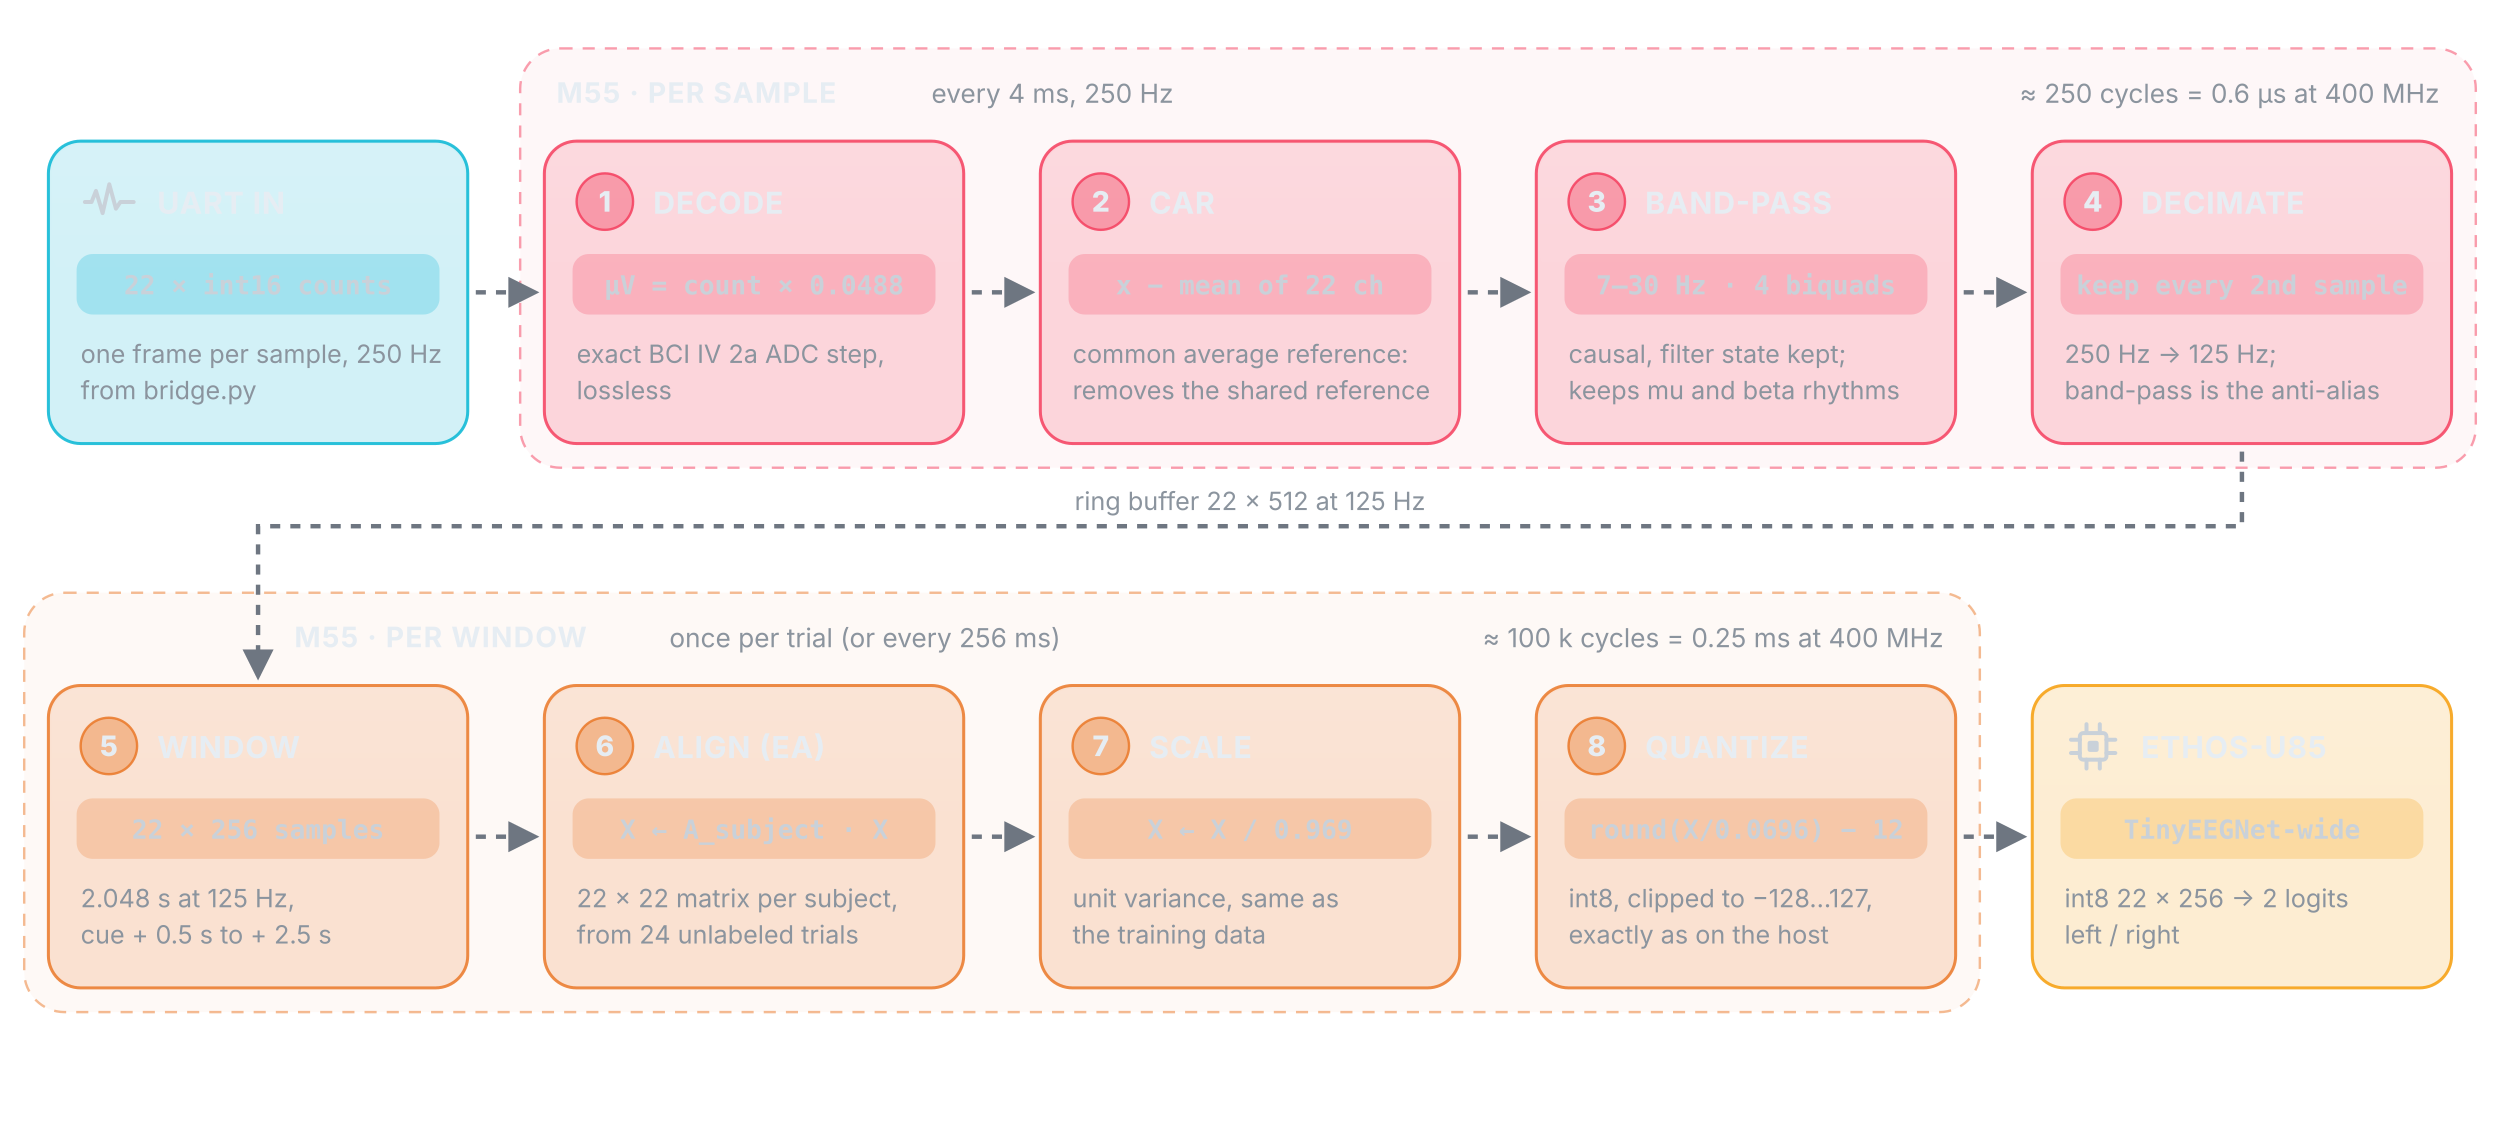
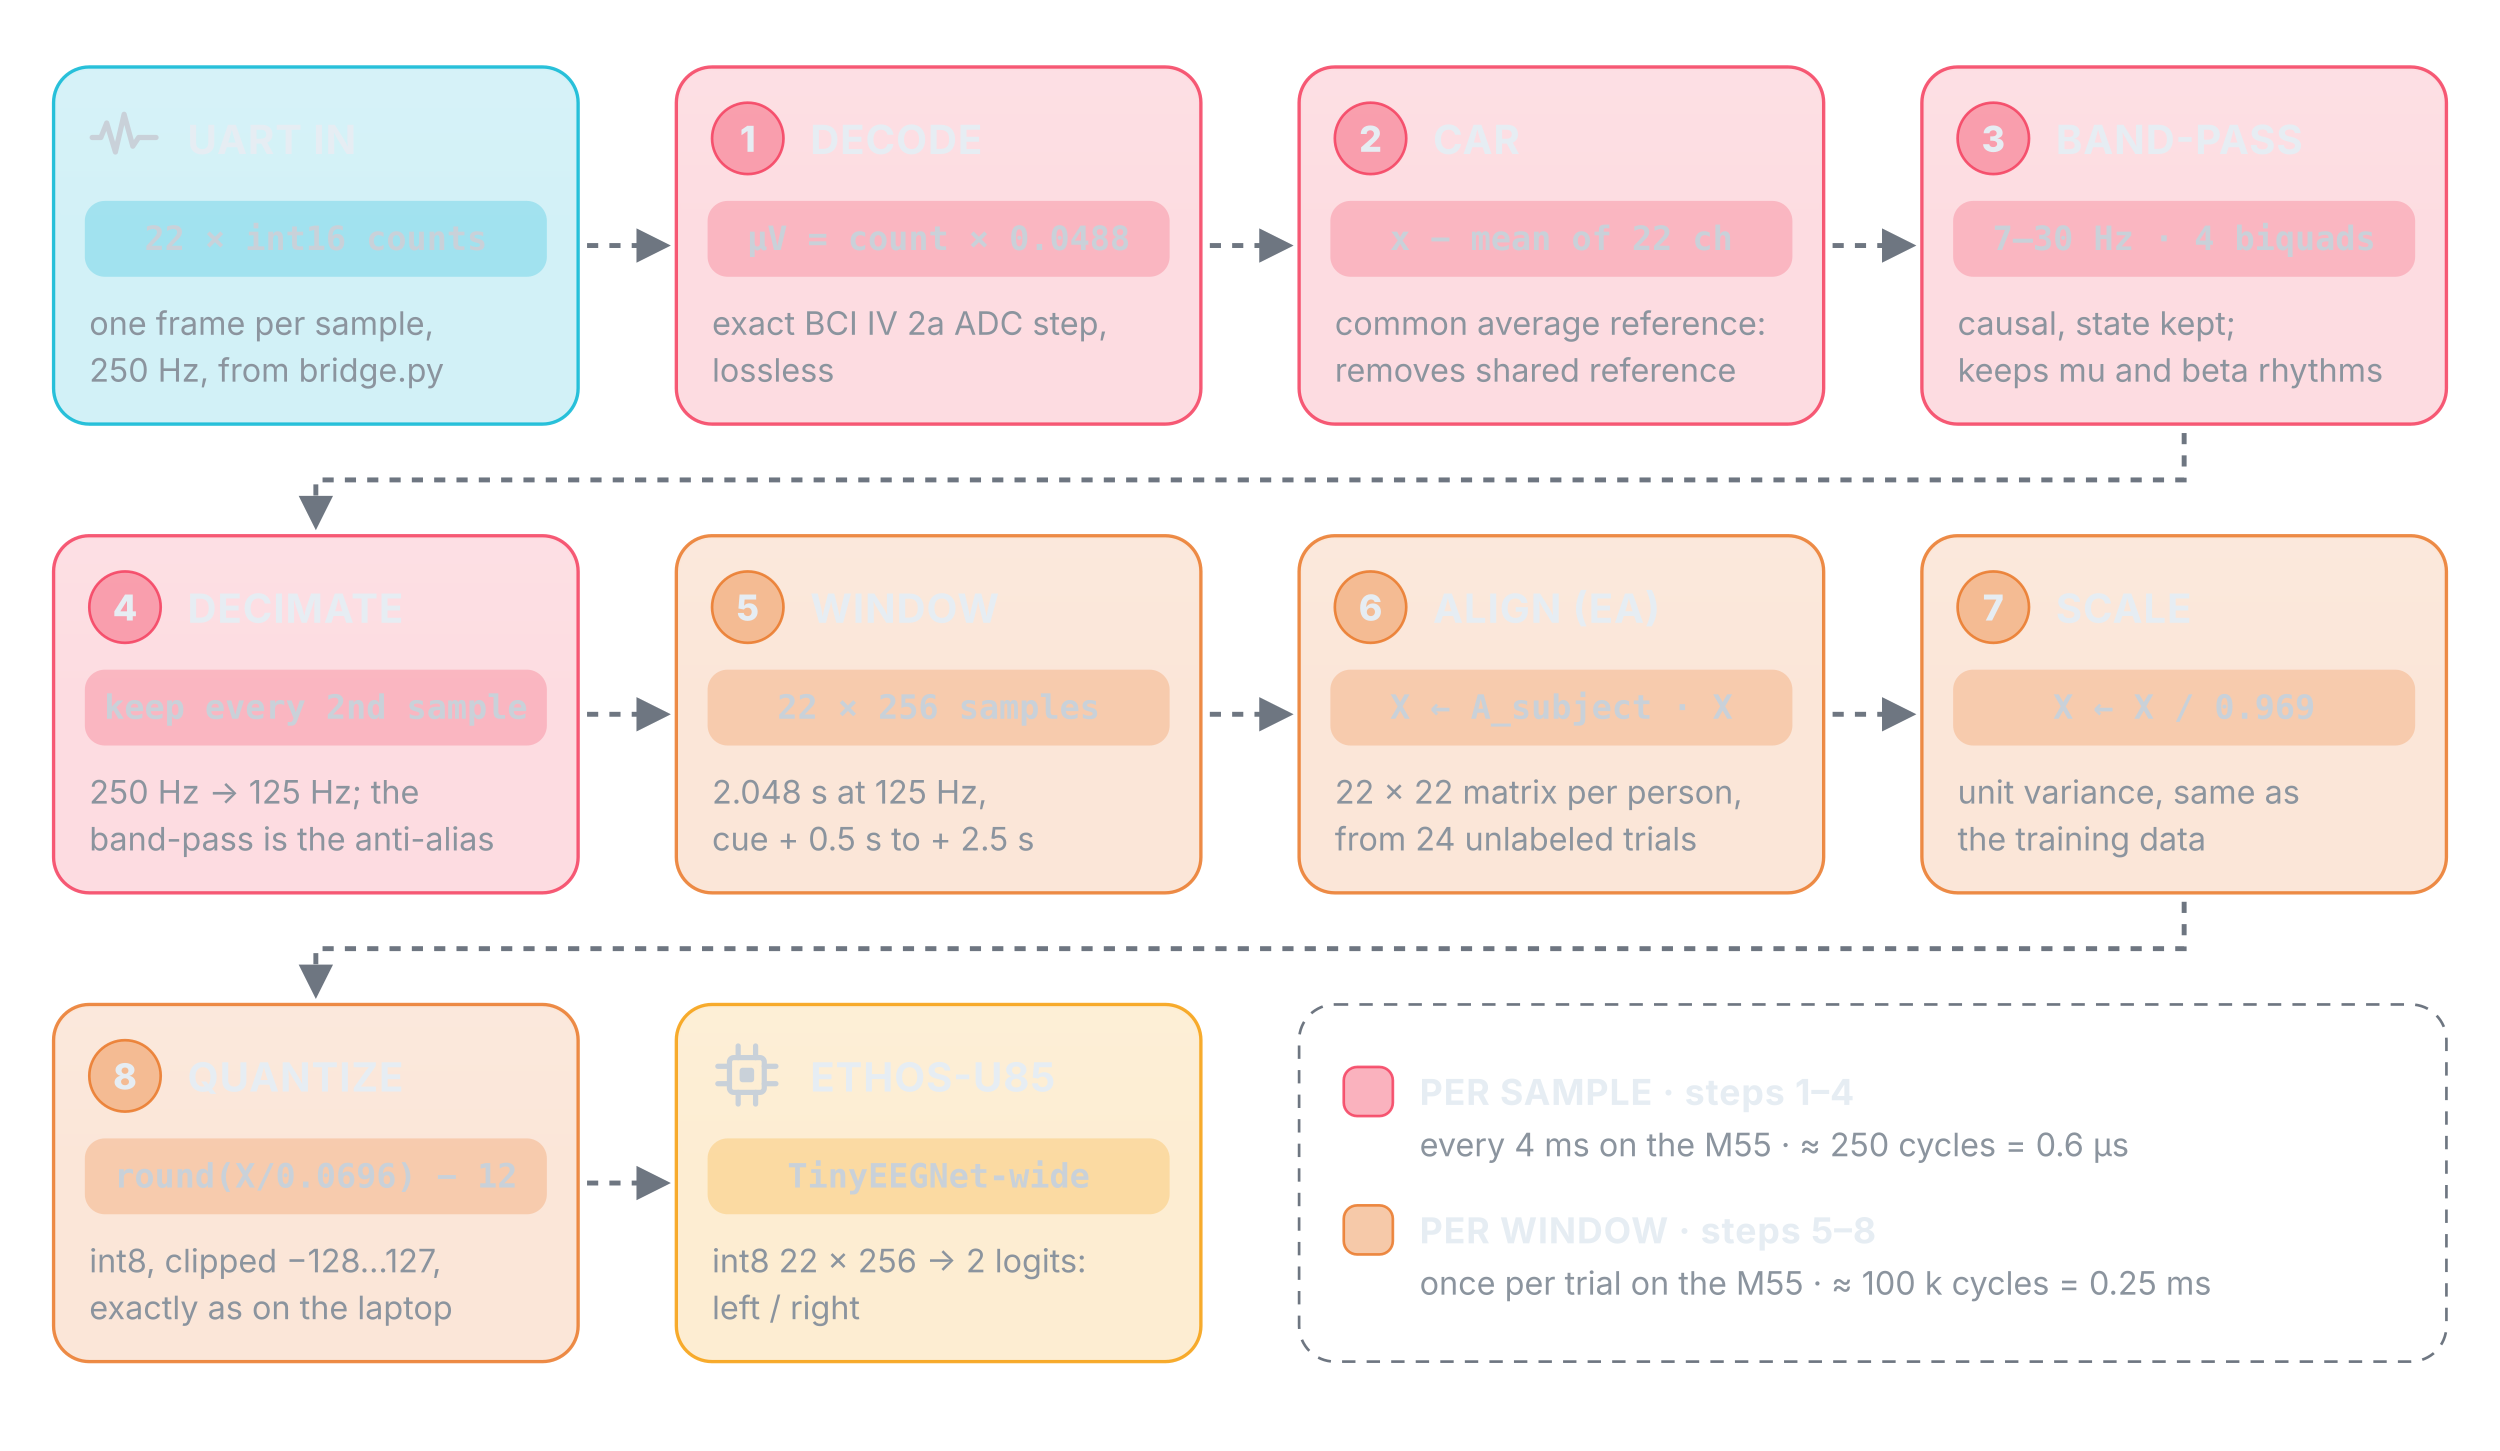
- <svg xmlns="http://www.w3.org/2000/svg" viewBox="0 0 1240 560" width="1240" height="560" font-family="Inter, -apple-system, 'Segoe UI', Helvetica, Arial, sans-serif">
+ <svg xmlns="http://www.w3.org/2000/svg" viewBox="0 0 1120 650" width="1120" height="650" font-family="Inter, -apple-system, 'Segoe UI', Helvetica, Arial, sans-serif">
  <defs>
    <marker id="ah" viewBox="0 0 10 10" refX="9" refY="5" markerWidth="7" markerHeight="7" orient="auto-start-reverse">
      <path d="M0,0 L10,5 L0,10 z" fill="#6e7681" />
    </marker>
    <linearGradient id="sheen" x1="0" y1="0" x2="0" y2="1">
      <stop offset="0" stop-color="#ffffff" stop-opacity="0.1" />
      <stop offset="1" stop-color="#ffffff" stop-opacity="0" />
    </linearGradient>
  </defs>
-   <rect x="258" y="24" width="970" height="208" rx="20" fill="rgba(244,63,94,0.04)" stroke="rgba(244,63,94,0.5)" stroke-width="1.2" stroke-dasharray="6 5" />
-   <text x="276" y="51" font-size="14" font-weight="700" letter-spacing="0.6" fill="#e6edf3">M55 · PER SAMPLE</text>
-   <text x="462" y="51" font-size="13" fill="#8b949e">every 4 ms, 250 Hz</text>
-   <text x="1210" y="51" font-size="13" text-anchor="end" fill="#8b949e">≈ 250 cycles = 0.6 µs at 400 MHz</text>
-   <rect x="12" y="294" width="970" height="208" rx="20" fill="rgba(234,120,40,0.04)" stroke="rgba(234,120,40,0.5)" stroke-width="1.2" stroke-dasharray="6 5" />
-   <text x="146.0" y="321" font-size="14" font-weight="700" letter-spacing="0.6" fill="#e6edf3">M55 · PER WINDOW</text>
-   <text x="332.0" y="321" font-size="13" fill="#8b949e">once per trial (or every 256 ms)</text>
-   <text x="964" y="321" font-size="13" text-anchor="end" fill="#8b949e">≈ 100 k cycles = 0.25 ms at 400 MHz</text>
-   <rect x="24" y="70" width="208" height="150" rx="16" fill="rgba(6,182,212,0.18)" stroke="rgba(6,182,212,0.85)" stroke-width="1.5" />
-   <rect x="25.5" y="71.5" width="205" height="67.5" rx="14.5" fill="url(#sheen)" />
-   <g transform="translate(41,87) scale(1.1)" fill="none" stroke="#c9d1d9" stroke-width="1.8" stroke-linecap="round" stroke-linejoin="round">
+   <rect x="24" y="30" width="235" height="160" rx="16" fill="rgba(6,182,212,0.18)" stroke="rgba(6,182,212,0.85)" stroke-width="1.5" />
+   <rect x="25.5" y="31.5" width="232" height="72.0" rx="14.5" fill="url(#sheen)" />
+   <g transform="translate(40,46) scale(1.3)" fill="none" stroke="#c9d1d9" stroke-width="1.8" stroke-linecap="round" stroke-linejoin="round">
    <path d="M1 12h3l2-5 3 10 3-13 3 11 2-3h6" stroke-dasharray="56 56">
      <animate attributeName="stroke-dashoffset" values="0;-112" dur="2.4s" repeatCount="indefinite" />
    </path>
  </g>
-   <text x="78" y="106" font-size="15" font-weight="700" letter-spacing="0.4" fill="#e6edf3">UART IN</text>
-   <rect x="38" y="126" width="180" height="30" rx="8" fill="rgba(6,182,212,0.24)" />
-   <text x="128.0" y="146" font-size="13" font-weight="600" text-anchor="middle" font-family="ui-monospace, SFMono-Regular, Menlo, Consolas, monospace" fill="#c9d1d9">22 × int16 counts</text>
-   <text x="40" y="180" font-size="12.5" fill="#8b949e">one frame per sample, 250 Hz</text>
-   <text x="40" y="198" font-size="12.5" fill="#8b949e">from bridge.py</text>
-   <rect x="270" y="70" width="208" height="150" rx="16" fill="rgba(244,63,94,0.18)" stroke="rgba(244,63,94,0.85)" stroke-width="1.5" />
-   <rect x="271.5" y="71.5" width="205" height="67.5" rx="14.5" fill="url(#sheen)" />
-   <circle cx="300" cy="100" r="14" fill="rgba(244,63,94,0.4)" stroke="rgba(244,63,94,0.85)" stroke-width="1.2" />
-   <text x="300" y="105" font-size="14" font-weight="800" text-anchor="middle" fill="#e6edf3">1</text>
-   <text x="324" y="106" font-size="15" font-weight="700" letter-spacing="0.4" fill="#e6edf3">DECODE</text>
-   <rect x="284" y="126" width="180" height="30" rx="8" fill="rgba(244,63,94,0.24)" />
-   <text x="374.0" y="146" font-size="13" font-weight="600" text-anchor="middle" font-family="ui-monospace, SFMono-Regular, Menlo, Consolas, monospace" fill="#c9d1d9">µV = count × 0.0488</text>
-   <text x="286" y="180" font-size="12.5" fill="#8b949e">exact BCI IV 2a ADC step,</text>
-   <text x="286" y="198" font-size="12.5" fill="#8b949e">lossless</text>
-   <rect x="516" y="70" width="208" height="150" rx="16" fill="rgba(244,63,94,0.18)" stroke="rgba(244,63,94,0.85)" stroke-width="1.5" />
-   <rect x="517.5" y="71.5" width="205" height="67.5" rx="14.5" fill="url(#sheen)" />
-   <circle cx="546" cy="100" r="14" fill="rgba(244,63,94,0.4)" stroke="rgba(244,63,94,0.85)" stroke-width="1.2" />
-   <text x="546" y="105" font-size="14" font-weight="800" text-anchor="middle" fill="#e6edf3">2</text>
-   <text x="570" y="106" font-size="15" font-weight="700" letter-spacing="0.4" fill="#e6edf3">CAR</text>
-   <rect x="530" y="126" width="180" height="30" rx="8" fill="rgba(244,63,94,0.24)" />
-   <text x="620.0" y="146" font-size="13" font-weight="600" text-anchor="middle" font-family="ui-monospace, SFMono-Regular, Menlo, Consolas, monospace" fill="#c9d1d9">x − mean of 22 ch</text>
-   <text x="532" y="180" font-size="12.5" fill="#8b949e">common average reference:</text>
-   <text x="532" y="198" font-size="12.5" fill="#8b949e">removes the shared reference</text>
-   <rect x="762" y="70" width="208" height="150" rx="16" fill="rgba(244,63,94,0.18)" stroke="rgba(244,63,94,0.85)" stroke-width="1.5" />
-   <rect x="763.5" y="71.5" width="205" height="67.5" rx="14.5" fill="url(#sheen)" />
-   <circle cx="792" cy="100" r="14" fill="rgba(244,63,94,0.4)" stroke="rgba(244,63,94,0.85)" stroke-width="1.2" />
-   <text x="792" y="105" font-size="14" font-weight="800" text-anchor="middle" fill="#e6edf3">3</text>
-   <text x="816" y="106" font-size="15" font-weight="700" letter-spacing="0.4" fill="#e6edf3">BAND-PASS</text>
-   <rect x="776" y="126" width="180" height="30" rx="8" fill="rgba(244,63,94,0.24)" />
-   <text x="866.0" y="146" font-size="13" font-weight="600" text-anchor="middle" font-family="ui-monospace, SFMono-Regular, Menlo, Consolas, monospace" fill="#c9d1d9">7–30 Hz · 4 biquads</text>
-   <text x="778" y="180" font-size="12.5" fill="#8b949e">causal, filter state kept;</text>
-   <text x="778" y="198" font-size="12.5" fill="#8b949e">keeps mu and beta rhythms</text>
-   <rect x="1008" y="70" width="208" height="150" rx="16" fill="rgba(244,63,94,0.18)" stroke="rgba(244,63,94,0.85)" stroke-width="1.5" />
-   <rect x="1009.5" y="71.5" width="205" height="67.5" rx="14.5" fill="url(#sheen)" />
-   <circle cx="1038" cy="100" r="14" fill="rgba(244,63,94,0.4)" stroke="rgba(244,63,94,0.85)" stroke-width="1.2" />
-   <text x="1038" y="105" font-size="14" font-weight="800" text-anchor="middle" fill="#e6edf3">4</text>
-   <text x="1062" y="106" font-size="15" font-weight="700" letter-spacing="0.4" fill="#e6edf3">DECIMATE</text>
-   <rect x="1022" y="126" width="180" height="30" rx="8" fill="rgba(244,63,94,0.24)" />
-   <text x="1112.0" y="146" font-size="13" font-weight="600" text-anchor="middle" font-family="ui-monospace, SFMono-Regular, Menlo, Consolas, monospace" fill="#c9d1d9">keep every 2nd sample</text>
-   <text x="1024" y="180" font-size="12.5" fill="#8b949e">250 Hz → 125 Hz;</text>
-   <text x="1024" y="198" font-size="12.5" fill="#8b949e">band-pass is the anti-alias</text>
-   <rect x="24" y="340" width="208" height="150" rx="16" fill="rgba(234,120,40,0.18)" stroke="rgba(234,120,40,0.85)" stroke-width="1.5" />
-   <rect x="25.5" y="341.5" width="205" height="67.5" rx="14.5" fill="url(#sheen)" />
-   <circle cx="54" cy="370" r="14" fill="rgba(234,120,40,0.4)" stroke="rgba(234,120,40,0.85)" stroke-width="1.2" />
-   <text x="54" y="375" font-size="14" font-weight="800" text-anchor="middle" fill="#e6edf3">5</text>
-   <text x="78" y="376" font-size="15" font-weight="700" letter-spacing="0.4" fill="#e6edf3">WINDOW</text>
-   <rect x="38" y="396" width="180" height="30" rx="8" fill="rgba(234,120,40,0.24)" />
-   <text x="128.0" y="416" font-size="13" font-weight="600" text-anchor="middle" font-family="ui-monospace, SFMono-Regular, Menlo, Consolas, monospace" fill="#c9d1d9">22 × 256 samples</text>
-   <text x="40" y="450" font-size="12.5" fill="#8b949e">2.048 s at 125 Hz,</text>
-   <text x="40" y="468" font-size="12.5" fill="#8b949e">cue + 0.5 s to + 2.5 s</text>
-   <rect x="270" y="340" width="208" height="150" rx="16" fill="rgba(234,120,40,0.18)" stroke="rgba(234,120,40,0.85)" stroke-width="1.5" />
-   <rect x="271.5" y="341.5" width="205" height="67.5" rx="14.5" fill="url(#sheen)" />
-   <circle cx="300" cy="370" r="14" fill="rgba(234,120,40,0.4)" stroke="rgba(234,120,40,0.85)" stroke-width="1.2" />
-   <text x="300" y="375" font-size="14" font-weight="800" text-anchor="middle" fill="#e6edf3">6</text>
-   <text x="324" y="376" font-size="15" font-weight="700" letter-spacing="0.4" fill="#e6edf3">ALIGN (EA)</text>
-   <rect x="284" y="396" width="180" height="30" rx="8" fill="rgba(234,120,40,0.24)" />
-   <text x="374.0" y="416" font-size="13" font-weight="600" text-anchor="middle" font-family="ui-monospace, SFMono-Regular, Menlo, Consolas, monospace" fill="#c9d1d9">X ← A_subject · X</text>
-   <text x="286" y="450" font-size="12.5" fill="#8b949e">22 × 22 matrix per subject,</text>
-   <text x="286" y="468" font-size="12.5" fill="#8b949e">from 24 unlabeled trials</text>
-   <rect x="516" y="340" width="208" height="150" rx="16" fill="rgba(234,120,40,0.18)" stroke="rgba(234,120,40,0.85)" stroke-width="1.5" />
-   <rect x="517.5" y="341.5" width="205" height="67.5" rx="14.5" fill="url(#sheen)" />
-   <circle cx="546" cy="370" r="14" fill="rgba(234,120,40,0.4)" stroke="rgba(234,120,40,0.85)" stroke-width="1.2" />
-   <text x="546" y="375" font-size="14" font-weight="800" text-anchor="middle" fill="#e6edf3">7</text>
-   <text x="570" y="376" font-size="15" font-weight="700" letter-spacing="0.4" fill="#e6edf3">SCALE</text>
-   <rect x="530" y="396" width="180" height="30" rx="8" fill="rgba(234,120,40,0.24)" />
-   <text x="620.0" y="416" font-size="13" font-weight="600" text-anchor="middle" font-family="ui-monospace, SFMono-Regular, Menlo, Consolas, monospace" fill="#c9d1d9">X ← X / 0.969</text>
-   <text x="532" y="450" font-size="12.5" fill="#8b949e">unit variance, same as</text>
-   <text x="532" y="468" font-size="12.5" fill="#8b949e">the training data</text>
-   <rect x="762" y="340" width="208" height="150" rx="16" fill="rgba(234,120,40,0.18)" stroke="rgba(234,120,40,0.85)" stroke-width="1.5" />
-   <rect x="763.5" y="341.5" width="205" height="67.5" rx="14.5" fill="url(#sheen)" />
-   <circle cx="792" cy="370" r="14" fill="rgba(234,120,40,0.4)" stroke="rgba(234,120,40,0.85)" stroke-width="1.2" />
-   <text x="792" y="375" font-size="14" font-weight="800" text-anchor="middle" fill="#e6edf3">8</text>
-   <text x="816" y="376" font-size="15" font-weight="700" letter-spacing="0.4" fill="#e6edf3">QUANTIZE</text>
-   <rect x="776" y="396" width="180" height="30" rx="8" fill="rgba(234,120,40,0.24)" />
-   <text x="866.0" y="416" font-size="13" font-weight="600" text-anchor="middle" font-family="ui-monospace, SFMono-Regular, Menlo, Consolas, monospace" fill="#c9d1d9">round(X/0.0696) − 12</text>
-   <text x="778" y="450" font-size="12.5" fill="#8b949e">int8, clipped to −128…127,</text>
-   <text x="778" y="468" font-size="12.5" fill="#8b949e">exactly as on the host</text>
-   <rect x="1008" y="340" width="208" height="150" rx="16" fill="rgba(245,158,11,0.18)" stroke="rgba(245,158,11,0.85)" stroke-width="1.5" />
-   <rect x="1009.5" y="341.5" width="205" height="67.5" rx="14.5" fill="url(#sheen)" />
-   <g transform="translate(1025,357) scale(1.1)" fill="none" stroke="#c9d1d9" stroke-width="1.8" stroke-linecap="round" stroke-linejoin="round">
+   <text x="84" y="69" font-size="18" font-weight="700" letter-spacing="0.4" fill="#e6edf3">UART IN</text>
+   <rect x="38" y="90" width="207" height="34" rx="9" fill="rgba(6,182,212,0.24)" />
+   <text x="141.5" y="112" font-size="15" font-weight="600" text-anchor="middle" font-family="ui-monospace, SFMono-Regular, Menlo, Consolas, monospace" fill="#c9d1d9">22 × int16 counts</text>
+   <text x="40" y="150" font-size="14.5" fill="#8b949e">one frame per sample,</text>
+   <text x="40" y="171" font-size="14.5" fill="#8b949e">250 Hz, from bridge.py</text>
+   <rect x="303" y="30" width="235" height="160" rx="16" fill="rgba(244,63,94,0.18)" stroke="rgba(244,63,94,0.85)" stroke-width="1.5" />
+   <rect x="304.5" y="31.5" width="232" height="72.0" rx="14.5" fill="url(#sheen)" />
+   <circle cx="335" cy="62" r="16" fill="rgba(244,63,94,0.4)" stroke="rgba(244,63,94,0.85)" stroke-width="1.2" />
+   <text x="335" y="68" font-size="16" font-weight="800" text-anchor="middle" fill="#e6edf3">1</text>
+   <text x="363" y="69" font-size="18" font-weight="700" letter-spacing="0.4" fill="#e6edf3">DECODE</text>
+   <rect x="317" y="90" width="207" height="34" rx="9" fill="rgba(244,63,94,0.24)" />
+   <text x="420.5" y="112" font-size="15" font-weight="600" text-anchor="middle" font-family="ui-monospace, SFMono-Regular, Menlo, Consolas, monospace" fill="#c9d1d9">µV = count × 0.0488</text>
+   <text x="319" y="150" font-size="14.5" fill="#8b949e">exact BCI IV 2a ADC step,</text>
+   <text x="319" y="171" font-size="14.5" fill="#8b949e">lossless</text>
+   <rect x="582" y="30" width="235" height="160" rx="16" fill="rgba(244,63,94,0.18)" stroke="rgba(244,63,94,0.85)" stroke-width="1.5" />
+   <rect x="583.5" y="31.5" width="232" height="72.0" rx="14.5" fill="url(#sheen)" />
+   <circle cx="614" cy="62" r="16" fill="rgba(244,63,94,0.4)" stroke="rgba(244,63,94,0.85)" stroke-width="1.2" />
+   <text x="614" y="68" font-size="16" font-weight="800" text-anchor="middle" fill="#e6edf3">2</text>
+   <text x="642" y="69" font-size="18" font-weight="700" letter-spacing="0.4" fill="#e6edf3">CAR</text>
+   <rect x="596" y="90" width="207" height="34" rx="9" fill="rgba(244,63,94,0.24)" />
+   <text x="699.5" y="112" font-size="15" font-weight="600" text-anchor="middle" font-family="ui-monospace, SFMono-Regular, Menlo, Consolas, monospace" fill="#c9d1d9">x − mean of 22 ch</text>
+   <text x="598" y="150" font-size="14.5" fill="#8b949e">common average reference:</text>
+   <text x="598" y="171" font-size="14.5" fill="#8b949e">removes shared reference</text>
+   <rect x="861" y="30" width="235" height="160" rx="16" fill="rgba(244,63,94,0.18)" stroke="rgba(244,63,94,0.85)" stroke-width="1.5" />
+   <rect x="862.5" y="31.5" width="232" height="72.0" rx="14.5" fill="url(#sheen)" />
+   <circle cx="893" cy="62" r="16" fill="rgba(244,63,94,0.4)" stroke="rgba(244,63,94,0.85)" stroke-width="1.2" />
+   <text x="893" y="68" font-size="16" font-weight="800" text-anchor="middle" fill="#e6edf3">3</text>
+   <text x="921" y="69" font-size="18" font-weight="700" letter-spacing="0.4" fill="#e6edf3">BAND-PASS</text>
+   <rect x="875" y="90" width="207" height="34" rx="9" fill="rgba(244,63,94,0.24)" />
+   <text x="978.5" y="112" font-size="15" font-weight="600" text-anchor="middle" font-family="ui-monospace, SFMono-Regular, Menlo, Consolas, monospace" fill="#c9d1d9">7–30 Hz · 4 biquads</text>
+   <text x="877" y="150" font-size="14.5" fill="#8b949e">causal, state kept;</text>
+   <text x="877" y="171" font-size="14.5" fill="#8b949e">keeps mu and beta rhythms</text>
+   <rect x="24" y="240" width="235" height="160" rx="16" fill="rgba(244,63,94,0.18)" stroke="rgba(244,63,94,0.85)" stroke-width="1.5" />
+   <rect x="25.5" y="241.5" width="232" height="72.0" rx="14.5" fill="url(#sheen)" />
+   <circle cx="56" cy="272" r="16" fill="rgba(244,63,94,0.4)" stroke="rgba(244,63,94,0.85)" stroke-width="1.2" />
+   <text x="56" y="278" font-size="16" font-weight="800" text-anchor="middle" fill="#e6edf3">4</text>
+   <text x="84" y="279" font-size="18" font-weight="700" letter-spacing="0.4" fill="#e6edf3">DECIMATE</text>
+   <rect x="38" y="300" width="207" height="34" rx="9" fill="rgba(244,63,94,0.24)" />
+   <text x="141.5" y="322" font-size="15" font-weight="600" text-anchor="middle" font-family="ui-monospace, SFMono-Regular, Menlo, Consolas, monospace" fill="#c9d1d9">keep every 2nd sample</text>
+   <text x="40" y="360" font-size="14.5" fill="#8b949e">250 Hz → 125 Hz; the</text>
+   <text x="40" y="381" font-size="14.5" fill="#8b949e">band-pass is the anti-alias</text>
+   <rect x="303" y="240" width="235" height="160" rx="16" fill="rgba(234,120,40,0.18)" stroke="rgba(234,120,40,0.85)" stroke-width="1.5" />
+   <rect x="304.5" y="241.5" width="232" height="72.0" rx="14.5" fill="url(#sheen)" />
+   <circle cx="335" cy="272" r="16" fill="rgba(234,120,40,0.4)" stroke="rgba(234,120,40,0.85)" stroke-width="1.2" />
+   <text x="335" y="278" font-size="16" font-weight="800" text-anchor="middle" fill="#e6edf3">5</text>
+   <text x="363" y="279" font-size="18" font-weight="700" letter-spacing="0.4" fill="#e6edf3">WINDOW</text>
+   <rect x="317" y="300" width="207" height="34" rx="9" fill="rgba(234,120,40,0.24)" />
+   <text x="420.5" y="322" font-size="15" font-weight="600" text-anchor="middle" font-family="ui-monospace, SFMono-Regular, Menlo, Consolas, monospace" fill="#c9d1d9">22 × 256 samples</text>
+   <text x="319" y="360" font-size="14.5" fill="#8b949e">2.048 s at 125 Hz,</text>
+   <text x="319" y="381" font-size="14.5" fill="#8b949e">cue + 0.5 s to + 2.5 s</text>
+   <rect x="582" y="240" width="235" height="160" rx="16" fill="rgba(234,120,40,0.18)" stroke="rgba(234,120,40,0.85)" stroke-width="1.5" />
+   <rect x="583.5" y="241.5" width="232" height="72.0" rx="14.5" fill="url(#sheen)" />
+   <circle cx="614" cy="272" r="16" fill="rgba(234,120,40,0.4)" stroke="rgba(234,120,40,0.85)" stroke-width="1.2" />
+   <text x="614" y="278" font-size="16" font-weight="800" text-anchor="middle" fill="#e6edf3">6</text>
+   <text x="642" y="279" font-size="18" font-weight="700" letter-spacing="0.4" fill="#e6edf3">ALIGN (EA)</text>
+   <rect x="596" y="300" width="207" height="34" rx="9" fill="rgba(234,120,40,0.24)" />
+   <text x="699.5" y="322" font-size="15" font-weight="600" text-anchor="middle" font-family="ui-monospace, SFMono-Regular, Menlo, Consolas, monospace" fill="#c9d1d9">X ← A_subject · X</text>
+   <text x="598" y="360" font-size="14.5" fill="#8b949e">22 × 22 matrix per person,</text>
+   <text x="598" y="381" font-size="14.5" fill="#8b949e">from 24 unlabeled trials</text>
+   <rect x="861" y="240" width="235" height="160" rx="16" fill="rgba(234,120,40,0.18)" stroke="rgba(234,120,40,0.85)" stroke-width="1.5" />
+   <rect x="862.5" y="241.5" width="232" height="72.0" rx="14.5" fill="url(#sheen)" />
+   <circle cx="893" cy="272" r="16" fill="rgba(234,120,40,0.4)" stroke="rgba(234,120,40,0.85)" stroke-width="1.2" />
+   <text x="893" y="278" font-size="16" font-weight="800" text-anchor="middle" fill="#e6edf3">7</text>
+   <text x="921" y="279" font-size="18" font-weight="700" letter-spacing="0.4" fill="#e6edf3">SCALE</text>
+   <rect x="875" y="300" width="207" height="34" rx="9" fill="rgba(234,120,40,0.24)" />
+   <text x="978.5" y="322" font-size="15" font-weight="600" text-anchor="middle" font-family="ui-monospace, SFMono-Regular, Menlo, Consolas, monospace" fill="#c9d1d9">X ← X / 0.969</text>
+   <text x="877" y="360" font-size="14.5" fill="#8b949e">unit variance, same as</text>
+   <text x="877" y="381" font-size="14.5" fill="#8b949e">the training data</text>
+   <rect x="24" y="450" width="235" height="160" rx="16" fill="rgba(234,120,40,0.18)" stroke="rgba(234,120,40,0.85)" stroke-width="1.5" />
+   <rect x="25.5" y="451.5" width="232" height="72.0" rx="14.5" fill="url(#sheen)" />
+   <circle cx="56" cy="482" r="16" fill="rgba(234,120,40,0.4)" stroke="rgba(234,120,40,0.85)" stroke-width="1.2" />
+   <text x="56" y="488" font-size="16" font-weight="800" text-anchor="middle" fill="#e6edf3">8</text>
+   <text x="84" y="489" font-size="18" font-weight="700" letter-spacing="0.4" fill="#e6edf3">QUANTIZE</text>
+   <rect x="38" y="510" width="207" height="34" rx="9" fill="rgba(234,120,40,0.24)" />
+   <text x="141.5" y="532" font-size="15" font-weight="600" text-anchor="middle" font-family="ui-monospace, SFMono-Regular, Menlo, Consolas, monospace" fill="#c9d1d9">round(X/0.0696) − 12</text>
+   <text x="40" y="570" font-size="14.5" fill="#8b949e">int8, clipped −128…127,</text>
+   <text x="40" y="591" font-size="14.5" fill="#8b949e">exactly as on the laptop</text>
+   <rect x="303" y="450" width="235" height="160" rx="16" fill="rgba(245,158,11,0.18)" stroke="rgba(245,158,11,0.85)" stroke-width="1.5" />
+   <rect x="304.5" y="451.5" width="232" height="72.0" rx="14.5" fill="url(#sheen)" />
+   <g transform="translate(319,466) scale(1.3)" fill="none" stroke="#c9d1d9" stroke-width="1.8" stroke-linecap="round" stroke-linejoin="round">
    <rect x="6" y="6" width="12" height="12" rx="1.5" />
    <path d="M9 2v4M15 2v4M9 18v4M15 18v4M2 9h4M2 15h4M18 9h4M18 15h4" />
    <rect x="9.5" y="9.5" width="5" height="5" rx="1" fill="#c9d1d9" stroke="none">
      <animate attributeName="opacity" values="1;0.25;1" dur="0.8s" repeatCount="indefinite" />
    </rect>
  </g>
-   <text x="1062" y="376" font-size="15" font-weight="700" letter-spacing="0.4" fill="#e6edf3">ETHOS-U85</text>
-   <rect x="1022" y="396" width="180" height="30" rx="8" fill="rgba(245,158,11,0.24)" />
-   <text x="1112.0" y="416" font-size="13" font-weight="600" text-anchor="middle" font-family="ui-monospace, SFMono-Regular, Menlo, Consolas, monospace" fill="#c9d1d9">TinyEEGNet-wide</text>
-   <text x="1024" y="450" font-size="12.5" fill="#8b949e">int8 22 × 256 → 2 logits</text>
-   <text x="1024" y="468" font-size="12.5" fill="#8b949e">left / right</text>
-   <path d="M236,145.0 H266" fill="none" stroke="#6e7681" stroke-width="2.2" stroke-dasharray="5 5" marker-end="url(#ah)">
+   <text x="363" y="489" font-size="18" font-weight="700" letter-spacing="0.4" fill="#e6edf3">ETHOS-U85</text>
+   <rect x="317" y="510" width="207" height="34" rx="9" fill="rgba(245,158,11,0.24)" />
+   <text x="420.5" y="532" font-size="15" font-weight="600" text-anchor="middle" font-family="ui-monospace, SFMono-Regular, Menlo, Consolas, monospace" fill="#c9d1d9">TinyEEGNet-wide</text>
+   <text x="319" y="570" font-size="14.5" fill="#8b949e">int8 22 × 256 → 2 logits:</text>
+   <text x="319" y="591" font-size="14.5" fill="#8b949e">left / right</text>
+   <rect x="582" y="450" width="514" height="160" rx="16" fill="none" stroke="#6e7681" stroke-width="1.2" stroke-dasharray="6 5" />
+   <rect x="602" y="478" width="22" height="22" rx="6" fill="rgba(244,63,94,0.4)" stroke="rgba(244,63,94,0.85)" stroke-width="1.2" />
+   <text x="636" y="495" font-size="16" font-weight="700" letter-spacing="0.4" fill="#e6edf3">PER SAMPLE · steps 1–4</text>
+   <text x="636" y="518" font-size="14.5" fill="#8b949e">every 4 ms on the M55 · ≈ 250 cycles = 0.6 µs</text>
+   <rect x="602" y="540" width="22" height="22" rx="6" fill="rgba(234,120,40,0.4)" stroke="rgba(234,120,40,0.85)" stroke-width="1.2" />
+   <text x="636" y="557" font-size="16" font-weight="700" letter-spacing="0.4" fill="#e6edf3">PER WINDOW · steps 5–8</text>
+   <text x="636" y="580" font-size="14.5" fill="#8b949e">once per trial on the M55 · ≈ 100 k cycles = 0.25 ms</text>
+   <path d="M263,110.0 H299" fill="none" stroke="#6e7681" stroke-width="2.2" stroke-dasharray="5 5" marker-end="url(#ah)">
    <animate attributeName="stroke-dashoffset" from="10" to="0" dur="0.6s" repeatCount="indefinite" />
  </path>
-   <path d="M236,415.0 H266" fill="none" stroke="#6e7681" stroke-width="2.2" stroke-dasharray="5 5" marker-end="url(#ah)">
+   <path d="M542,110.0 H578" fill="none" stroke="#6e7681" stroke-width="2.2" stroke-dasharray="5 5" marker-end="url(#ah)">
    <animate attributeName="stroke-dashoffset" from="10" to="0" dur="0.6s" repeatCount="indefinite" />
  </path>
-   <path d="M482,145.0 H512" fill="none" stroke="#6e7681" stroke-width="2.2" stroke-dasharray="5 5" marker-end="url(#ah)">
+   <path d="M821,110.0 H857" fill="none" stroke="#6e7681" stroke-width="2.2" stroke-dasharray="5 5" marker-end="url(#ah)">
    <animate attributeName="stroke-dashoffset" from="10" to="0" dur="0.6s" repeatCount="indefinite" />
  </path>
-   <path d="M482,415.0 H512" fill="none" stroke="#6e7681" stroke-width="2.2" stroke-dasharray="5 5" marker-end="url(#ah)">
+   <path d="M263,320.0 H299" fill="none" stroke="#6e7681" stroke-width="2.2" stroke-dasharray="5 5" marker-end="url(#ah)">
    <animate attributeName="stroke-dashoffset" from="10" to="0" dur="0.6s" repeatCount="indefinite" />
  </path>
-   <path d="M728,145.0 H758" fill="none" stroke="#6e7681" stroke-width="2.2" stroke-dasharray="5 5" marker-end="url(#ah)">
+   <path d="M542,320.0 H578" fill="none" stroke="#6e7681" stroke-width="2.2" stroke-dasharray="5 5" marker-end="url(#ah)">
    <animate attributeName="stroke-dashoffset" from="10" to="0" dur="0.6s" repeatCount="indefinite" />
  </path>
-   <path d="M728,415.0 H758" fill="none" stroke="#6e7681" stroke-width="2.2" stroke-dasharray="5 5" marker-end="url(#ah)">
+   <path d="M821,320.0 H857" fill="none" stroke="#6e7681" stroke-width="2.2" stroke-dasharray="5 5" marker-end="url(#ah)">
    <animate attributeName="stroke-dashoffset" from="10" to="0" dur="0.6s" repeatCount="indefinite" />
  </path>
-   <path d="M974,145.0 H1004" fill="none" stroke="#6e7681" stroke-width="2.2" stroke-dasharray="5 5" marker-end="url(#ah)">
+   <path d="M263,530.0 H299" fill="none" stroke="#6e7681" stroke-width="2.2" stroke-dasharray="5 5" marker-end="url(#ah)">
    <animate attributeName="stroke-dashoffset" from="10" to="0" dur="0.6s" repeatCount="indefinite" />
  </path>
-   <path d="M974,415.0 H1004" fill="none" stroke="#6e7681" stroke-width="2.2" stroke-dasharray="5 5" marker-end="url(#ah)">
+   <path d="M978.5,194 V215.0 H141.5 V236" fill="none" stroke="#6e7681" stroke-width="2.2" stroke-dasharray="5 5" marker-end="url(#ah)">
    <animate attributeName="stroke-dashoffset" from="10" to="0" dur="0.6s" repeatCount="indefinite" />
  </path>
-   <path d="M1112.0,224 V261.0 H128.0 V336" fill="none" stroke="#6e7681" stroke-width="2.2" stroke-dasharray="5 5" marker-end="url(#ah)">
+   <path d="M978.5,404 V425.0 H141.5 V446" fill="none" stroke="#6e7681" stroke-width="2.2" stroke-dasharray="5 5" marker-end="url(#ah)">
    <animate attributeName="stroke-dashoffset" from="10" to="0" dur="0.6s" repeatCount="indefinite" />
  </path>
-   <text x="620.0" y="253.0" font-size="12.5" text-anchor="middle" fill="#8b949e">ring buffer 22 × 512 at 125 Hz</text>
</svg>
